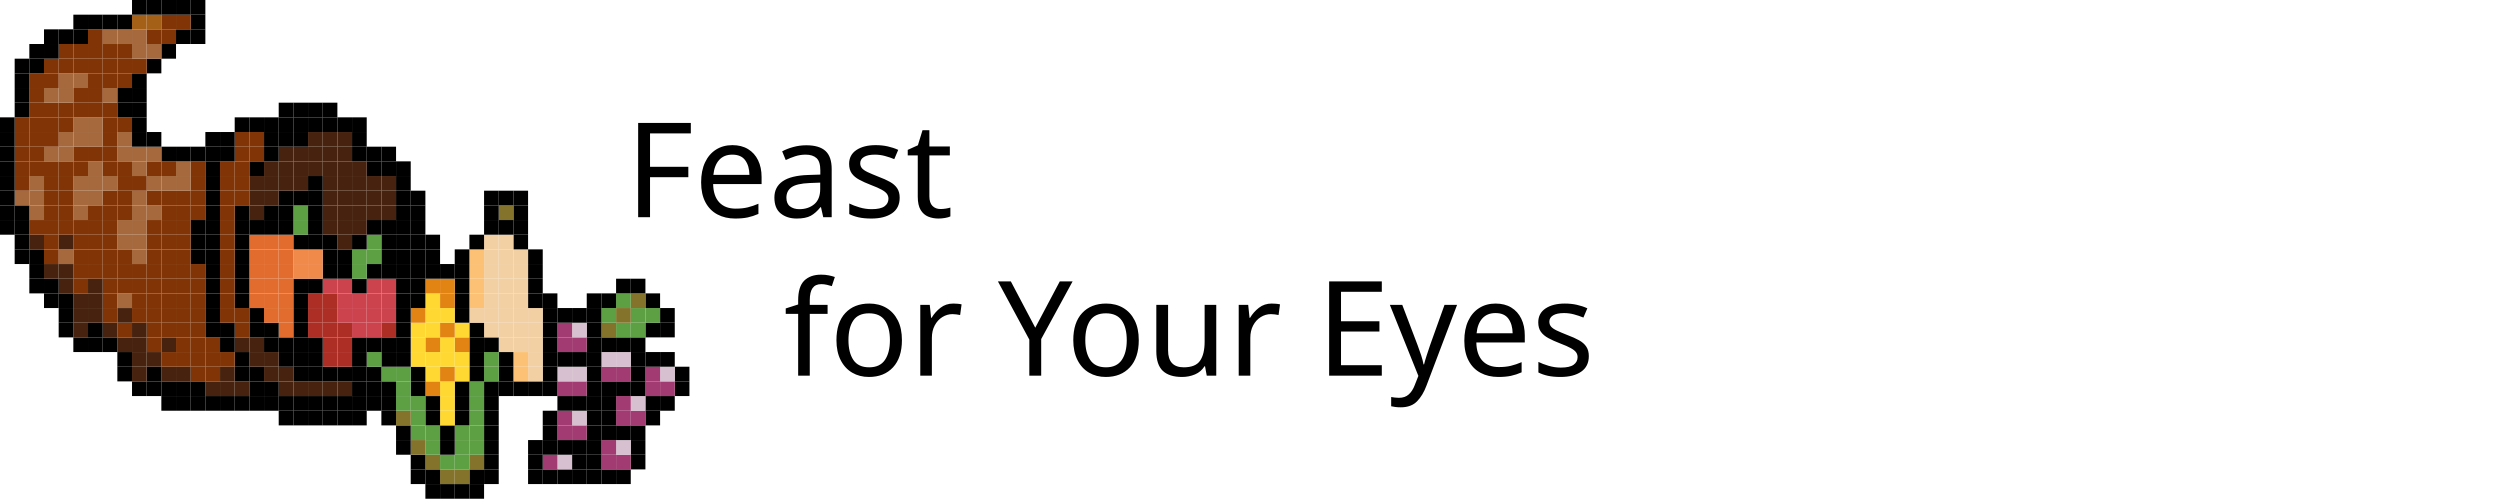
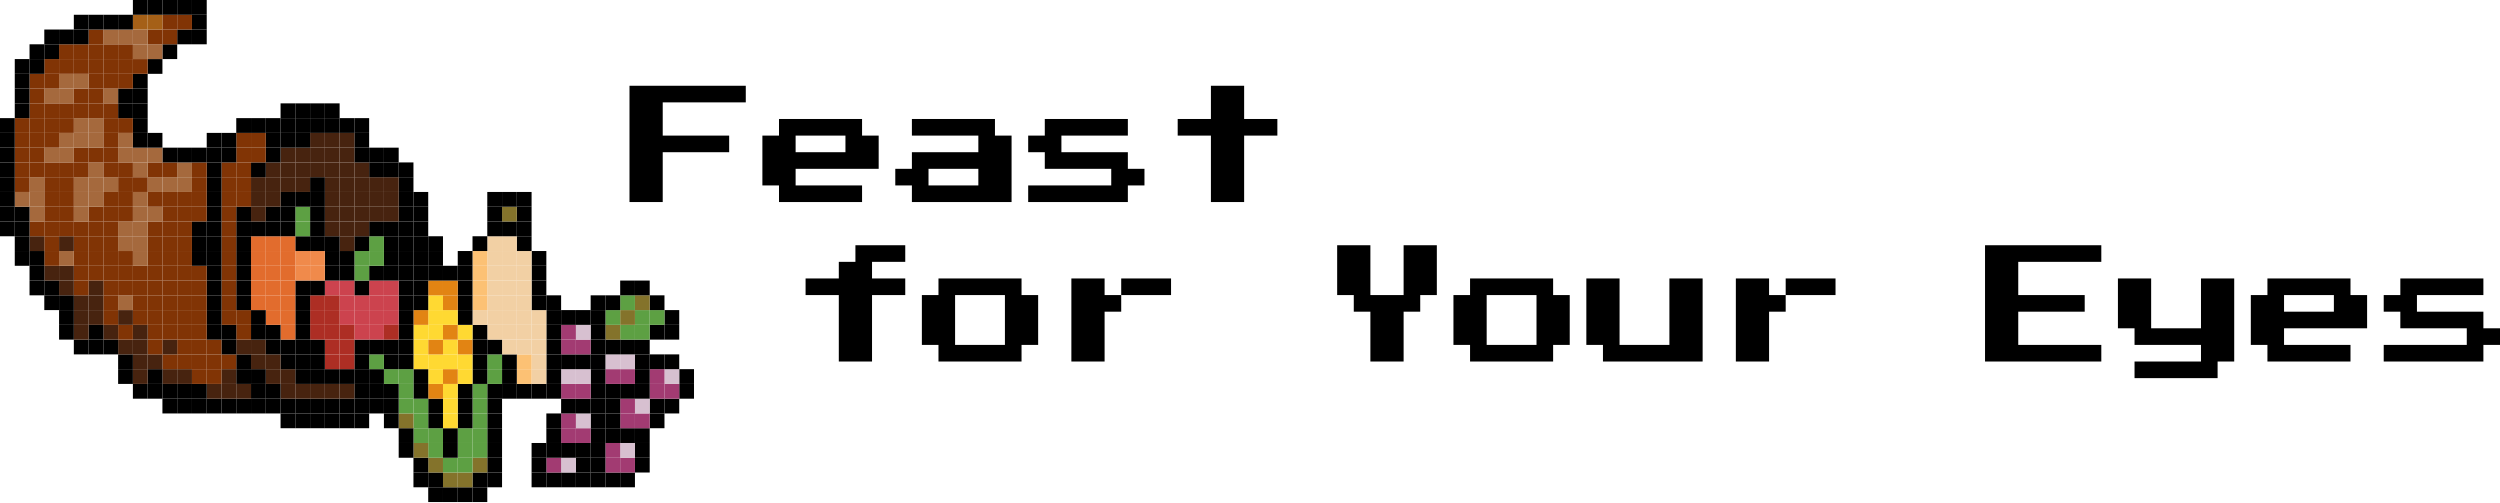
- <svg xmlns="http://www.w3.org/2000/svg" viewBox="0 0 1704.31 340">
+ <svg xmlns="http://www.w3.org/2000/svg" viewBox="0 0 1693.06 340">
  <defs>
-     <style>.cls-1{fill:#a23b72;}.cls-2{fill:#d7c0d0;}.cls-3{fill:#5da043;}.cls-4{fill:#84732b;}.cls-5{fill:#f2d0a4;}.cls-6{fill:#fcc174;}.cls-7{fill:#ffd932;}.cls-8{fill:#e28413;}.cls-9{fill:#ad2e24;}.cls-10{fill:#cc434e;}.cls-11{fill:#47230f;}.cls-12{fill:#f08a4b;}.cls-13{fill:#e26c2d;}.cls-14{fill:#813405;}.cls-15{fill:#a5693d;}.cls-16{fill:#a56017;}.cls-17{font-size:90px;font-family:PressStart2P, "Press Start 2P";}.cls-18{letter-spacing:-0.6em;}</style>
+     <style>.cls-1{fill:#a23b72;}.cls-2{fill:#d7c0d0;}.cls-3{fill:#5da043;}.cls-4{fill:#84732b;}.cls-5{fill:#f2d0a4;}.cls-6{fill:#fcc174;}.cls-7{fill:#ffd932;}.cls-8{fill:#e28413;}.cls-9{fill:#ad2e24;}.cls-10{fill:#cc434e;}.cls-11{fill:#47230f;}.cls-12{fill:#f08a4b;}.cls-13{fill:#e26c2d;}.cls-14{fill:#813405;}.cls-15{fill:#a5693d;}.cls-16{fill:#a56017;}</style>
  </defs>
  <g id="Layer_3" data-name="Layer 3">
    <rect x="460" y="260" width="10" height="10" />
    <rect x="460" y="250" width="10" height="10" />
    <rect x="450" y="270" width="10" height="10" />
    <rect class="cls-1" x="450" y="260" width="10" height="10" />
    <rect class="cls-2" x="450" y="250" width="10" height="10" />
    <rect x="450" y="240" width="10" height="10" />
    <rect x="450" y="220" width="10" height="10" />
    <rect x="450" y="210" width="10" height="10" />
    <rect x="440" y="280" width="10" height="10" />
    <rect x="440" y="270" width="10" height="10" />
    <rect class="cls-1" x="440" y="260" width="10" height="10" />
    <rect class="cls-1" x="440" y="250" width="10" height="10" />
    <rect x="440" y="240" width="10" height="10" />
    <rect x="440" y="220" width="10" height="10" />
    <rect class="cls-3" x="440" y="210" width="10" height="10" />
    <rect x="440" y="200" width="10" height="10" />
    <rect x="430" y="310" width="10" height="10" />
    <rect x="430" y="300" width="10" height="10" />
    <rect x="430" y="290" width="10" height="10" />
    <rect class="cls-1" x="430" y="280" width="10" height="10" />
    <rect class="cls-2" x="430" y="270" width="10" height="10" />
    <rect x="430" y="260" width="10" height="10" />
    <rect x="430" y="250" width="10" height="10" />
    <rect x="430" y="240" width="10" height="10" />
    <rect x="430" y="230" width="10" height="10" />
    <rect class="cls-3" x="430" y="220" width="10" height="10" />
    <rect class="cls-3" x="430" y="210" width="10" height="10" />
    <rect class="cls-4" x="430" y="200" width="10" height="10" />
    <rect x="430" y="190" width="10" height="10" />
    <rect x="420" y="320" width="10" height="10" />
    <rect class="cls-1" x="420" y="310" width="10" height="10" />
    <rect class="cls-2" x="420" y="300" width="10" height="10" />
    <rect x="420" y="290" width="10" height="10" />
    <rect class="cls-1" x="420" y="280" width="10" height="10" />
    <rect class="cls-1" x="420" y="270" width="10" height="10" />
    <rect x="420" y="260" width="10" height="10" />
    <rect class="cls-1" x="420" y="250" width="10" height="10" />
    <rect class="cls-2" x="420" y="240" width="10" height="10" />
    <rect x="420" y="230" width="10" height="10" />
    <rect class="cls-3" x="420" y="220" width="10" height="10" />
    <rect class="cls-4" x="420" y="210" width="10" height="10" />
    <rect class="cls-3" x="420" y="200" width="10" height="10" />
    <rect x="420" y="190" width="10" height="10" />
    <rect x="410" y="320" width="10" height="10" />
    <rect class="cls-1" x="410" y="310" width="10" height="10" />
    <rect class="cls-1" x="410" y="300" width="10" height="10" />
    <rect x="410" y="290" width="10" height="10" />
    <rect x="410" y="280" width="10" height="10" />
    <rect x="410" y="270" width="10" height="10" />
    <rect x="410" y="260" width="10" height="10" />
    <rect class="cls-1" x="410" y="250" width="10" height="10" />
    <rect class="cls-2" x="410" y="240" width="10" height="10" />
    <rect x="410" y="230" width="10" height="10" />
    <rect class="cls-4" x="410" y="220" width="10" height="10" />
    <rect class="cls-3" x="410" y="210" width="10" height="10" />
    <rect x="410" y="200" width="10" height="10" />
    <rect x="400" y="320" width="10" height="10" />
    <rect x="400" y="310" width="10" height="10" />
    <rect x="400" y="300" width="10" height="10" />
    <rect x="400" y="290" width="10" height="10" />
    <rect x="400" y="280" width="10" height="10" />
    <rect x="400" y="270" width="10" height="10" />
    <rect x="400" y="260" width="10" height="10" />
    <rect x="400" y="250" width="10" height="10" />
    <rect x="400" y="240" width="10" height="10" />
    <rect x="400" y="230" width="10" height="10" />
    <rect x="400" y="220" width="10" height="10" />
    <rect x="400" y="210" width="10" height="10" />
    <rect x="400" y="200" width="10" height="10" />
    <rect x="390" y="320" width="10" height="10" />
    <rect x="390" y="310" width="10" height="10" />
    <rect x="390" y="300" width="10" height="10" />
    <rect class="cls-1" x="390" y="290" width="10" height="10" />
    <rect class="cls-2" x="390" y="280" width="10" height="10" />
    <rect x="390" y="270" width="10" height="10" />
    <rect class="cls-1" x="390" y="260" width="10" height="10" />
    <rect class="cls-2" x="390" y="250" width="10" height="10" />
    <rect x="390" y="240" width="10" height="10" />
    <rect class="cls-1" x="390" y="230" width="10" height="10" />
    <rect class="cls-2" x="390" y="220" width="10" height="10" />
    <rect x="390" y="210" width="10" height="10" />
    <rect x="380" y="320" width="10" height="10" />
    <rect class="cls-2" x="380" y="310" width="10" height="10" />
    <rect x="380" y="300" width="10" height="10" />
    <rect class="cls-1" x="380" y="290" width="10" height="10" />
    <rect class="cls-1" x="380" y="280" width="10" height="10" />
    <rect x="380" y="270" width="10" height="10" />
    <rect class="cls-1" x="380" y="260" width="10" height="10" />
    <rect class="cls-2" x="380" y="250" width="10" height="10" />
    <rect x="380" y="240" width="10" height="10" />
    <rect class="cls-1" x="380" y="230" width="10" height="10" />
    <rect class="cls-1" x="380" y="220" width="10" height="10" />
    <rect x="380" y="210" width="10" height="10" />
    <rect x="370" y="320" width="10" height="10" />
    <rect class="cls-1" x="370" y="310" width="10" height="10" />
    <rect x="370" y="300" width="10" height="10" />
    <rect x="370" y="290" width="10" height="10" />
    <rect x="370" y="280" width="10" height="10" />
    <rect x="370" y="260" width="10" height="10" />
    <rect x="370" y="250" width="10" height="10" />
    <rect x="370" y="240" width="10" height="10" />
    <rect x="370" y="230" width="10" height="10" />
    <rect x="370" y="220" width="10" height="10" />
    <rect x="370" y="210" width="10" height="10" />
    <rect x="370" y="200" width="10" height="10" />
    <rect x="360" y="320" width="10" height="10" />
    <rect x="360" y="310" width="10" height="10" />
    <rect x="360" y="300" width="10" height="10" />
    <rect x="360" y="260" width="10" height="10" />
    <rect class="cls-5" x="360" y="250" width="10" height="10" />
    <rect class="cls-5" x="360" y="240" width="10" height="10" />
    <rect class="cls-5" x="360" y="230" width="10" height="10" />
    <rect class="cls-5" x="360" y="220" width="10" height="10" />
    <rect class="cls-5" x="360" y="210" width="10" height="10" />
    <rect x="360" y="200" width="10" height="10" />
    <rect x="360" y="190" width="10" height="10" />
    <rect x="360" y="180" width="10" height="10" />
    <rect x="360" y="170" width="10" height="10" />
    <rect x="350" y="260" width="10" height="10" />
    <rect class="cls-6" x="350" y="250" width="10" height="10" />
    <rect class="cls-6" x="350" y="240" width="10" height="10" />
    <rect class="cls-5" x="350" y="230" width="10" height="10" />
    <rect class="cls-5" x="350" y="220" width="10" height="10" />
    <rect class="cls-5" x="350" y="210" width="10" height="10" />
    <rect class="cls-5" x="350" y="200" width="10" height="10" />
    <rect class="cls-5" x="350" y="190" width="10" height="10" />
    <rect class="cls-5" x="350" y="180" width="10" height="10" />
    <rect class="cls-5" x="350" y="170" width="10" height="10" />
    <rect x="350" y="160" width="10" height="10" />
    <rect x="350" y="150" width="10" height="10" />
    <rect x="350" y="140" width="10" height="10" />
    <rect x="350" y="130" width="10" height="10" />
    <rect x="340" y="260" width="10" height="10" />
    <rect x="340" y="250" width="10" height="10" />
    <rect x="340" y="240" width="10" height="10" />
    <rect class="cls-5" x="340" y="230" width="10" height="10" />
    <rect class="cls-5" x="340" y="220" width="10" height="10" />
    <rect class="cls-5" x="340" y="210" width="10" height="10" />
    <rect class="cls-5" x="340" y="200" width="10" height="10" />
    <rect class="cls-5" x="340" y="190" width="10" height="10" />
    <rect class="cls-5" x="340" y="180" width="10" height="10" />
    <rect class="cls-5" x="340" y="170" width="10" height="10" />
    <rect class="cls-5" x="340" y="160" width="10" height="10" />
    <rect x="340" y="150" width="10" height="10" />
    <rect class="cls-4" x="340" y="140" width="10" height="10" />
    <rect x="340" y="130" width="10" height="10" />
    <rect x="330" y="320" width="10" height="10" />
    <rect x="330" y="310" width="10" height="10" />
    <rect x="330" y="300" width="10" height="10" />
    <rect x="330" y="290" width="10" height="10" />
    <rect x="330" y="280" width="10" height="10" />
    <rect x="330" y="270" width="10" height="10" />
    <rect x="330" y="260" width="10" height="10" />
    <rect class="cls-3" x="330" y="250" width="10" height="10" />
    <rect class="cls-3" x="330" y="240" width="10" height="10" />
    <rect x="330" y="230" width="10" height="10" />
    <rect class="cls-5" x="330" y="220" width="10" height="10" />
    <rect class="cls-5" x="330" y="210" width="10" height="10" />
    <rect class="cls-5" x="330" y="200" width="10" height="10" />
    <rect class="cls-5" x="330" y="190" width="10" height="10" />
    <rect class="cls-5" x="330" y="180" width="10" height="10" />
    <rect class="cls-5" x="330" y="170" width="10" height="10" />
    <rect class="cls-5" x="330" y="160" width="10" height="10" />
    <rect x="330" y="150" width="10" height="10" />
    <rect x="330" y="140" width="10" height="10" />
    <rect x="330" y="130" width="10" height="10" />
    <rect x="320" y="330" width="10" height="10" />
    <rect x="320" y="320" width="10" height="10" />
    <rect class="cls-4" x="320" y="310" width="10" height="10" />
    <rect class="cls-3" x="320" y="300" width="10" height="10" />
    <rect class="cls-3" x="320" y="290" width="10" height="10" />
    <rect class="cls-3" x="320" y="280" width="10" height="10" />
    <rect class="cls-3" x="320" y="270" width="10" height="10" />
    <rect class="cls-3" x="320" y="260" width="10" height="10" />
    <rect x="320" y="250" width="10" height="10" />
    <rect x="320" y="240" width="10" height="10" />
    <rect x="320" y="230" width="10" height="10" />
    <rect x="320" y="220" width="10" height="10" />
    <rect class="cls-5" x="320" y="210" width="10" height="10" />
    <rect class="cls-6" x="320" y="200" width="10" height="10" />
    <rect class="cls-6" x="320" y="190" width="10" height="10" />
    <rect class="cls-6" x="320" y="180" width="10" height="10" />
    <rect class="cls-6" x="320" y="170" width="10" height="10" />
    <rect x="320" y="160" width="10" height="10" />
    <rect x="310" y="330" width="10" height="10" />
    <rect class="cls-4" x="310" y="320" width="10" height="10" />
    <rect class="cls-3" x="310" y="310" width="10" height="10" />
    <rect class="cls-3" x="310" y="300" width="10" height="10" />
    <rect class="cls-3" x="310" y="290" width="10" height="10" />
    <rect x="310" y="280" width="10" height="10" />
    <rect x="310" y="270" width="10" height="10" />
    <rect x="310" y="260" width="10" height="10" />
    <rect class="cls-7" x="310" y="250" width="10" height="10" />
    <rect class="cls-7" x="310" y="240" width="10" height="10" />
    <rect class="cls-8" x="310" y="230" width="10" height="10" />
    <rect class="cls-7" x="310" y="220" width="10" height="10" />
    <rect x="310" y="210" width="10" height="10" />
    <rect x="310" y="200" width="10" height="10" />
    <rect x="310" y="190" width="10" height="10" />
    <rect x="310" y="180" width="10" height="10" />
    <rect x="310" y="170" width="10" height="10" />
    <rect x="300" y="330" width="10" height="10" />
    <rect class="cls-4" x="300" y="320" width="10" height="10" />
    <rect class="cls-3" x="300" y="310" width="10" height="10" />
    <rect x="300" y="300" width="10" height="10" />
    <rect x="300" y="290" width="10" height="10" />
    <rect class="cls-7" x="300" y="280" width="10" height="10" />
    <rect class="cls-7" x="300" y="270" width="10" height="10" />
    <rect class="cls-7" x="300" y="260" width="10" height="10" />
    <rect class="cls-8" x="300" y="250" width="10" height="10" />
    <rect class="cls-7" x="300" y="240" width="10" height="10" />
    <rect class="cls-7" x="300" y="230" width="10" height="10" />
    <rect class="cls-8" x="300" y="220" width="10" height="10" />
    <rect class="cls-7" x="300" y="210" width="10" height="10" />
    <rect class="cls-8" x="300" y="200" width="10" height="10" />
    <rect class="cls-8" x="300" y="190" width="10" height="10" />
    <rect x="300" y="180" width="10" height="10" />
    <rect x="290" y="330" width="10" height="10" />
    <rect x="290" y="320" width="10" height="10" />
    <rect class="cls-4" x="290" y="310" width="10" height="10" />
    <rect class="cls-3" x="290" y="300" width="10" height="10" />
    <rect class="cls-3" x="290" y="290" width="10" height="10" />
    <rect x="290" y="280" width="10" height="10" />
    <rect x="290" y="270" width="10" height="10" />
    <rect class="cls-8" x="290" y="260" width="10" height="10" />
    <rect class="cls-7" x="290" y="250" width="10" height="10" />
    <rect class="cls-7" x="290" y="240" width="10" height="10" />
    <rect class="cls-8" x="290" y="230" width="10" height="10" />
    <rect class="cls-7" x="290" y="220" width="10" height="10" />
    <rect class="cls-7" x="290" y="210" width="10" height="10" />
    <rect class="cls-7" x="290" y="200" width="10" height="10" />
    <rect class="cls-8" x="290" y="190" width="10" height="10" />
    <rect x="290" y="180" width="10" height="10" />
    <rect x="290" y="170" width="10" height="10" />
    <rect x="290" y="160" width="10" height="10" />
    <rect x="280" y="320" width="10" height="10" />
    <rect x="280" y="310" width="10" height="10" />
    <rect class="cls-4" x="280" y="300" width="10" height="10" />
    <rect class="cls-3" x="280" y="290" width="10" height="10" />
    <rect class="cls-3" x="280" y="280" width="10" height="10" />
    <rect class="cls-3" x="280" y="270" width="10" height="10" />
    <rect x="280" y="260" width="10" height="10" />
    <rect x="280" y="250" width="10" height="10" />
    <rect class="cls-7" x="280" y="240" width="10" height="10" />
    <rect class="cls-7" x="280" y="230" width="10" height="10" />
    <rect class="cls-7" x="280" y="220" width="10" height="10" />
    <rect class="cls-8" x="280" y="210" width="10" height="10" />
    <rect x="280" y="200" width="10" height="10" />
    <rect x="280" y="190" width="10" height="10" />
    <rect x="280" y="180" width="10" height="10" />
    <rect x="280" y="170" width="10" height="10" />
    <rect x="280" y="160" width="10" height="10" />
    <rect x="280" y="150" width="10" height="10" />
    <rect x="280" y="140" width="10" height="10" />
    <rect x="280" y="130" width="10" height="10" />
    <rect x="270" y="300" width="10" height="10" />
    <rect x="270" y="290" width="10" height="10" />
    <rect class="cls-4" x="270" y="280" width="10" height="10" />
    <rect class="cls-3" x="270" y="270" width="10" height="10" />
    <rect class="cls-3" x="270" y="260" width="10" height="10" />
    <rect class="cls-3" x="270" y="250" width="10" height="10" />
    <rect x="270" y="240" width="10" height="10" />
    <rect x="270" y="230" width="10" height="10" />
    <rect x="270" y="220" width="10" height="10" />
    <rect x="270" y="210" width="10" height="10" />
    <rect x="270" y="200" width="10" height="10" />
    <rect x="270" y="190" width="10" height="10" />
    <rect x="270" y="180" width="10" height="10" />
    <rect x="270" y="170" width="10" height="10" />
    <rect x="270" y="160" width="10" height="10" />
    <rect x="270" y="150" width="10" height="10" />
    <rect x="270" y="140" width="10" height="10" />
    <rect x="270" y="130" width="10" height="10" />
    <rect x="270" y="120" width="10" height="10" />
    <rect x="270" y="110" width="10" height="10" />
    <rect x="260" y="280" width="10" height="10" />
    <rect x="260" y="270" width="10" height="10" />
    <rect x="260" y="260" width="10" height="10" />
    <rect class="cls-3" x="260" y="250" width="10" height="10" />
    <rect x="260" y="240" width="10" height="10" />
    <rect x="260" y="230" width="10" height="10" />
    <rect class="cls-9" x="260" y="220" width="10" height="10" />
    <rect class="cls-10" x="260" y="210" width="10" height="10" />
    <rect class="cls-10" x="260" y="200" width="10" height="10" />
    <rect class="cls-10" x="260" y="190" width="10" height="10" />
    <rect x="260" y="180" width="10" height="10" />
    <rect x="260" y="170" width="10" height="10" />
    <rect x="260" y="160" width="10" height="10" />
    <rect x="260" y="150" width="10" height="10" />
    <rect class="cls-11" x="260" y="140" width="10" height="10" />
    <rect class="cls-11" x="260" y="130" width="10" height="10" />
    <rect class="cls-11" x="260" y="120" width="10" height="10" />
    <rect x="260" y="110" width="10" height="10" />
    <rect x="260" y="100" width="10" height="10" />
    <rect x="250" y="270" width="10" height="10" />
    <rect x="250" y="260" width="10" height="10" />
    <rect x="250" y="250" width="10" height="10" />
    <rect class="cls-3" x="250" y="240" width="10" height="10" />
    <rect x="250" y="230" width="10" height="10" />
    <rect class="cls-10" x="250" y="220" width="10" height="10" />
    <rect class="cls-10" x="250" y="210" width="10" height="10" />
    <rect class="cls-10" x="250" y="200" width="10" height="10" />
    <rect class="cls-10" x="250" y="190" width="10" height="10" />
    <rect x="250" y="180" width="10" height="10" />
    <rect class="cls-3" x="250" y="170" width="10" height="10" />
    <rect class="cls-3" x="250" y="160" width="10" height="10" />
    <rect x="250" y="150" width="10" height="10" />
    <rect class="cls-11" x="250" y="140" width="10" height="10" />
    <rect class="cls-11" x="250" y="130" width="10" height="10" />
    <rect class="cls-11" x="250" y="120" width="10" height="10" />
    <rect x="250" y="110" width="10" height="10" />
    <rect x="250" y="100" width="10" height="10" />
    <rect x="240" y="280" width="10" height="10" />
    <rect x="240" y="270" width="10" height="10" />
    <rect x="240" y="260" width="10" height="10" />
    <rect x="240" y="250" width="10" height="10" />
    <rect x="240" y="240" width="10" height="10" />
    <rect x="240" y="230" width="10" height="10" />
    <rect class="cls-10" x="240" y="220" width="10" height="10" />
    <rect class="cls-10" x="240" y="210" width="10" height="10" />
    <rect class="cls-10" x="240" y="200" width="10" height="10" />
    <rect x="240" y="190" width="10" height="10" />
    <rect class="cls-3" x="240" y="180" width="10" height="10" />
    <rect class="cls-3" x="240" y="170" width="10" height="10" />
    <rect x="240" y="160" width="10" height="10" />
    <rect class="cls-11" x="240" y="150" width="10" height="10" />
    <rect class="cls-11" x="240" y="140" width="10" height="10" />
    <rect class="cls-11" x="240" y="130" width="10" height="10" />
    <rect class="cls-11" x="240" y="120" width="10" height="10" />
    <rect class="cls-11" x="240" y="110" width="10" height="10" />
    <rect x="240" y="100" width="10" height="10" />
    <rect x="240" y="90" width="10" height="10" />
    <rect x="240" y="80" width="10" height="10" />
    <rect x="230" y="280" width="10" height="10" />
    <rect x="230" y="270" width="10" height="10" />
    <rect class="cls-11" x="230" y="260" width="10" height="10" />
    <rect x="230" y="250" width="10" height="10" />
    <rect class="cls-9" x="230" y="240" width="10" height="10" />
    <rect class="cls-9" x="230" y="230" width="10" height="10" />
    <rect class="cls-9" x="230" y="220" width="10" height="10" />
    <rect class="cls-10" x="230" y="210" width="10" height="10" />
    <rect class="cls-10" x="230" y="200" width="10" height="10" />
    <rect class="cls-10" x="230" y="190" width="10" height="10" />
    <rect x="230" y="180" width="10" height="10" />
    <rect x="230" y="170" width="10" height="10" />
    <rect class="cls-11" x="230" y="160" width="10" height="10" />
    <rect class="cls-11" x="230" y="150" width="10" height="10" />
    <rect class="cls-11" x="230" y="140" width="10" height="10" />
    <rect class="cls-11" x="230" y="130" width="10" height="10" />
    <rect class="cls-11" x="230" y="120" width="10" height="10" />
    <rect class="cls-11" x="230" y="110" width="10" height="10" />
    <rect class="cls-11" x="230" y="100" width="10" height="10" />
    <rect class="cls-11" x="230" y="90" width="10" height="10" />
    <rect x="230" y="80" width="10" height="10" />
    <rect x="220" y="280" width="10" height="10" />
    <rect x="220" y="270" width="10" height="10" />
    <rect class="cls-11" x="220" y="260" width="10" height="10" />
    <rect x="220" y="250" width="10" height="10" />
    <rect class="cls-9" x="220" y="240" width="10" height="10" />
    <rect class="cls-9" x="220" y="230" width="10" height="10" />
    <rect class="cls-9" x="220" y="220" width="10" height="10" />
    <rect class="cls-9" x="220" y="210" width="10" height="10" />
    <rect class="cls-9" x="220" y="200" width="10" height="10" />
    <rect class="cls-10" x="220" y="190" width="10" height="10" />
    <rect x="220" y="180" width="10" height="10" />
    <rect x="220" y="170" width="10" height="10" />
    <rect x="220" y="160" width="10" height="10" />
    <rect class="cls-11" x="220" y="150" width="10" height="10" />
    <rect class="cls-11" x="220" y="140" width="10" height="10" />
    <rect class="cls-11" x="220" y="130" width="10" height="10" />
    <rect class="cls-11" x="220" y="120" width="10" height="10" />
    <rect class="cls-11" x="220" y="110" width="10" height="10" />
    <rect class="cls-11" x="220" y="100" width="10" height="10" />
    <rect class="cls-11" x="220" y="90" width="10" height="10" />
    <rect x="220" y="80" width="10" height="10" />
    <rect x="220" y="70" width="10" height="10" />
    <rect x="210" y="280" width="10" height="10" />
    <rect x="210" y="270" width="10" height="10" />
    <rect class="cls-11" x="210" y="260" width="10" height="10" />
    <rect x="210" y="250" width="10" height="10" />
    <rect x="210" y="240" width="10" height="10" />
    <rect x="210" y="230" width="10" height="10" />
    <rect class="cls-9" x="210" y="220" width="10" height="10" />
    <rect class="cls-9" x="210" y="210" width="10" height="10" />
    <rect class="cls-9" x="210" y="200" width="10" height="10" />
    <rect x="210" y="190" width="10" height="10" />
    <rect class="cls-12" x="210" y="180" width="10" height="10" />
    <rect class="cls-12" x="210" y="170" width="10" height="10" />
    <rect x="210" y="160" width="10" height="10" />
    <rect x="210" y="150" width="10" height="10" />
    <rect x="210" y="140" width="10" height="10" />
    <rect x="210" y="130" width="10" height="10" />
    <rect x="210" y="120" width="10" height="10" />
    <rect class="cls-11" x="210" y="110" width="10" height="10" />
    <rect class="cls-11" x="210" y="100" width="10" height="10" />
    <rect class="cls-11" x="210" y="90" width="10" height="10" />
    <rect x="210" y="80" width="10" height="10" />
    <rect x="210" y="70" width="10" height="10" />
    <rect x="200" y="280" width="10" height="10" />
    <rect x="200" y="270" width="10" height="10" />
    <rect class="cls-11" x="200" y="260" width="10" height="10" />
    <rect x="200" y="250" width="10" height="10" />
    <rect x="200" y="240" width="10" height="10" />
    <rect x="200" y="230" width="10" height="10" />
    <rect x="200" y="220" width="10" height="10" />
    <rect x="200" y="210" width="10" height="10" />
    <rect x="200" y="200" width="10" height="10" />
    <rect x="200" y="190" width="10" height="10" />
    <rect class="cls-12" x="200" y="180" width="10" height="10" />
    <rect class="cls-12" x="200" y="170" width="10" height="10" />
    <rect x="200" y="160" width="10" height="10" />
    <rect class="cls-3" x="200" y="150" width="10" height="10" />
    <rect class="cls-3" x="200" y="140" width="10" height="10" />
    <rect x="200" y="130" width="10" height="10" />
    <rect class="cls-11" x="200" y="120" width="10" height="10" />
    <rect class="cls-11" x="200" y="110" width="10" height="10" />
    <rect class="cls-11" x="200" y="100" width="10" height="10" />
    <rect x="200" y="90" width="10" height="10" />
    <rect x="200" y="80" width="10" height="10" />
    <rect x="200" y="70" width="10" height="10" />
    <rect x="190" y="280" width="10" height="10" />
    <rect x="190" y="270" width="10" height="10" />
    <rect class="cls-11" x="190" y="260" width="10" height="10" />
    <rect class="cls-11" x="190" y="250" width="10" height="10" />
    <rect x="190" y="240" width="10" height="10" />
    <rect x="190" y="230" width="10" height="10" />
    <rect class="cls-13" x="190" y="220" width="10" height="10" />
    <rect class="cls-13" x="190" y="210" width="10" height="10" />
    <rect class="cls-13" x="190" y="200" width="10" height="10" />
    <rect class="cls-13" x="190" y="190" width="10" height="10" />
    <rect class="cls-13" x="190" y="180" width="10" height="10" />
    <rect class="cls-13" x="190" y="170" width="10" height="10" />
    <rect class="cls-13" x="190" y="160" width="10" height="10" />
    <rect x="190" y="150" width="10" height="10" />
    <rect x="190" y="140" width="10" height="10" />
    <rect x="190" y="130" width="10" height="10" />
    <rect class="cls-11" x="190" y="120" width="10" height="10" />
    <rect class="cls-11" x="190" y="110" width="10" height="10" />
    <rect class="cls-11" x="190" y="100" width="10" height="10" />
    <rect x="190" y="90" width="10" height="10" />
    <rect x="190" y="80" width="10" height="10" />
    <rect x="190" y="70" width="10" height="10" />
    <rect x="180" y="270" width="10" height="10" />
    <rect x="180" y="260" width="10" height="10" />
    <rect class="cls-11" x="180" y="250" width="10" height="10" />
    <rect class="cls-11" x="180" y="240" width="10" height="10" />
    <rect x="180" y="230" width="10" height="10" />
    <rect x="180" y="220" width="10" height="10" />
    <rect class="cls-13" x="180" y="210" width="10" height="10" />
    <rect class="cls-13" x="180" y="200" width="10" height="10" />
    <rect class="cls-13" x="180" y="190" width="10" height="10" />
    <rect class="cls-13" x="180" y="180" width="10" height="10" />
    <rect class="cls-13" x="180" y="170" width="10" height="10" />
    <rect class="cls-13" x="180" y="160" width="10" height="10" />
    <rect x="180" y="150" width="10" height="10" />
    <rect x="180" y="140" width="10" height="10" />
    <rect class="cls-11" x="180" y="130" width="10" height="10" />
    <rect class="cls-11" x="180" y="120" width="10" height="10" />
    <rect class="cls-11" x="180" y="110" width="10" height="10" />
    <rect x="180" y="100" width="10" height="10" />
    <rect x="180" y="90" width="10" height="10" />
    <rect x="180" y="80" width="10" height="10" />
    <rect x="170" y="270" width="10" height="10" />
    <rect x="170" y="260" width="10" height="10" />
    <rect x="170" y="250" width="10" height="10" />
    <rect class="cls-11" x="170" y="240" width="10" height="10" />
    <rect class="cls-11" x="170" y="230" width="10" height="10" />
    <rect x="170" y="220" width="10" height="10" />
    <rect x="170" y="210" width="10" height="10" />
    <rect class="cls-13" x="170" y="200" width="10" height="10" />
    <rect class="cls-13" x="170" y="190" width="10" height="10" />
    <rect class="cls-13" x="170" y="180" width="10" height="10" />
    <rect class="cls-13" x="170" y="170" width="10" height="10" />
    <rect class="cls-13" x="170" y="160" width="10" height="10" />
    <rect x="170" y="150" width="10" height="10" />
    <rect class="cls-11" x="170" y="140" width="10" height="10" />
    <rect class="cls-11" x="170" y="130" width="10" height="10" />
    <rect class="cls-11" x="170" y="120" width="10" height="10" />
    <rect x="170" y="110" width="10" height="10" />
    <rect class="cls-14" x="170" y="100" width="10" height="10" />
    <rect class="cls-14" x="170" y="90" width="10" height="10" />
    <rect x="170" y="80" width="10" height="10" />
    <rect x="160" y="270" width="10" height="10" />
    <rect class="cls-11" x="160" y="260" width="10" height="10" />
    <rect x="160" y="250" width="10" height="10" />
    <rect x="160" y="240" width="10" height="10" />
    <rect class="cls-11" x="160" y="230" width="10" height="10" />
    <rect class="cls-14" x="160" y="220" width="10" height="10" />
    <rect class="cls-14" x="160" y="210" width="10" height="10" />
    <rect x="160" y="200" width="10" height="10" />
    <rect x="160" y="190" width="10" height="10" />
    <rect x="160" y="180" width="10" height="10" />
    <rect x="160" y="170" width="10" height="10" />
    <rect x="160" y="160" width="10" height="10" />
    <rect x="160" y="150" width="10" height="10" />
    <rect x="160" y="140" width="10" height="10" />
    <rect class="cls-14" x="160" y="130" width="10" height="10" />
    <rect class="cls-14" x="160" y="120" width="10" height="10" />
    <rect class="cls-14" x="160" y="110" width="10" height="10" />
    <rect class="cls-14" x="160" y="100" width="10" height="10" />
    <rect class="cls-14" x="160" y="90" width="10" height="10" />
    <rect x="160" y="80" width="10" height="10" />
    <rect x="150" y="270" width="10" height="10" />
    <rect class="cls-11" x="150" y="260" width="10" height="10" />
    <rect class="cls-11" x="150" y="250" width="10" height="10" />
    <rect class="cls-14" x="150" y="240" width="10" height="10" />
    <rect x="150" y="230" width="10" height="10" />
    <rect x="150" y="220" width="10" height="10" />
    <rect class="cls-14" x="150" y="210" width="10" height="10" />
    <rect class="cls-14" x="150" y="200" width="10" height="10" />
    <rect class="cls-14" x="150" y="190" width="10" height="10" />
    <rect class="cls-14" x="150" y="180" width="10" height="10" />
    <rect class="cls-14" x="150" y="170" width="10" height="10" />
    <rect class="cls-14" x="150" y="160" width="10" height="10" />
    <rect class="cls-14" x="150" y="150" width="10" height="10" />
    <rect class="cls-14" x="150" y="140" width="10" height="10" />
    <rect class="cls-14" x="150" y="130" width="10" height="10" />
    <rect class="cls-14" x="150" y="120" width="10" height="10" />
    <rect class="cls-14" x="150" y="110" width="10" height="10" />
    <rect x="150" y="100" width="10" height="10" />
    <rect x="150" y="90" width="10" height="10" />
    <rect x="140" y="270" width="10" height="10" />
    <rect class="cls-11" x="140" y="260" width="10" height="10" />
    <rect class="cls-14" x="140" y="250" width="10" height="10" />
    <rect class="cls-14" x="140" y="240" width="10" height="10" />
    <rect class="cls-14" x="140" y="230" width="10" height="10" />
    <rect x="140" y="220" width="10" height="10" />
    <rect x="140" y="210" width="10" height="10" />
    <rect x="140" y="200" width="10" height="10" />
    <rect x="140" y="190" width="10" height="10" />
    <rect x="140" y="180" width="10" height="10" />
    <rect x="140" y="170" width="10" height="10" />
    <rect x="140" y="160" width="10" height="10" />
    <rect x="140" y="150" width="10" height="10" />
    <rect x="140" y="140" width="10" height="10" />
    <rect x="140" y="130" width="10" height="10" />
    <rect x="140" y="120" width="10" height="10" />
    <rect x="140" y="110" width="10" height="10" />
    <rect x="140" y="100" width="10" height="10" />
    <rect x="140" y="90" width="10" height="10" />
    <rect x="130" y="270" width="10" height="10" />
    <rect x="130" y="260" width="10" height="10" />
    <rect class="cls-14" x="130" y="250" width="10" height="10" />
    <rect class="cls-14" x="130" y="240" width="10" height="10" />
    <rect class="cls-14" x="130" y="230" width="10" height="10" />
    <rect class="cls-14" x="130" y="220" width="10" height="10" />
    <rect class="cls-14" x="130" y="210" width="10" height="10" />
    <rect class="cls-14" x="130" y="200" width="10" height="10" />
    <rect class="cls-14" x="130" y="190" width="10" height="10" />
    <rect class="cls-14" x="130" y="180" width="10" height="10" />
    <rect x="130" y="170" width="10" height="10" />
    <rect x="130" y="160" width="10" height="10" />
    <rect x="130" y="150" width="10" height="10" />
    <rect class="cls-14" x="130" y="140" width="10" height="10" />
    <rect class="cls-14" x="130" y="130" width="10" height="10" />
    <rect class="cls-14" x="130" y="120" width="10" height="10" />
    <rect class="cls-14" x="130" y="110" width="10" height="10" />
    <rect x="130" y="100" width="10" height="10" />
    <rect x="130" y="20" width="10" height="10" />
    <rect x="130" y="10" width="10" height="10" />
    <rect x="130" width="10" height="10" />
    <rect x="120" y="270" width="10" height="10" />
    <rect x="120" y="260" width="10" height="10" />
    <rect class="cls-11" x="120" y="250" width="10" height="10" />
    <rect class="cls-14" x="120" y="240" width="10" height="10" />
    <rect class="cls-14" x="120" y="230" width="10" height="10" />
    <rect class="cls-14" x="120" y="220" width="10" height="10" />
    <rect class="cls-14" x="120" y="210" width="10" height="10" />
    <rect class="cls-14" x="120" y="200" width="10" height="10" />
    <rect class="cls-14" x="120" y="190" width="10" height="10" />
    <rect class="cls-14" x="120" y="180" width="10" height="10" />
    <rect class="cls-14" x="120" y="170" width="10" height="10" />
    <rect class="cls-14" x="120" y="160" width="10" height="10" />
    <rect class="cls-14" x="120" y="150" width="10" height="10" />
    <rect class="cls-14" x="120" y="140" width="10" height="10" />
    <rect class="cls-14" x="120" y="130" width="10" height="10" />
    <rect class="cls-15" x="120" y="120" width="10" height="10" />
    <rect class="cls-15" x="120" y="110" width="10" height="10" />
    <rect x="120" y="100" width="10" height="10" />
    <rect x="120" y="20" width="10" height="10" />
    <rect class="cls-14" x="120" y="10" width="10" height="10" />
    <rect x="120" width="10" height="10" />
    <rect x="110" y="270" width="10" height="10" />
    <rect x="110" y="260" width="10" height="10" />
    <rect class="cls-11" x="110" y="250" width="10" height="10" />
    <rect class="cls-14" x="110" y="240" width="10" height="10" />
    <rect class="cls-11" x="110" y="230" width="10" height="10" />
    <rect class="cls-14" x="110" y="220" width="10" height="10" />
    <rect class="cls-14" x="110" y="210" width="10" height="10" />
    <rect class="cls-14" x="110" y="200" width="10" height="10" />
    <rect class="cls-14" x="110" y="190" width="10" height="10" />
    <rect class="cls-14" x="110" y="180" width="10" height="10" />
    <rect class="cls-14" x="110" y="170" width="10" height="10" />
    <rect class="cls-14" x="110" y="160" width="10" height="10" />
    <rect class="cls-14" x="110" y="150" width="10" height="10" />
    <rect class="cls-14" x="110" y="140" width="10" height="10" />
    <rect class="cls-14" x="110" y="130" width="10" height="10" />
    <rect class="cls-15" x="110" y="120" width="10" height="10" />
    <rect class="cls-14" x="110" y="110" width="10" height="10" />
    <rect x="110" y="100" width="10" height="10" />
    <rect x="110" y="30" width="10" height="10" />
    <rect class="cls-14" x="110" y="20" width="10" height="10" />
    <rect class="cls-14" x="110" y="10" width="10" height="10" />
    <rect x="110" width="10" height="10" />
    <rect x="100" y="260" width="10" height="10" />
    <rect x="100" y="250" width="10" height="10" />
    <rect class="cls-11" x="100" y="240" width="10" height="10" />
    <rect class="cls-14" x="100" y="230" width="10" height="10" />
    <rect class="cls-14" x="100" y="220" width="10" height="10" />
    <rect class="cls-14" x="100" y="210" width="10" height="10" />
    <rect class="cls-14" x="100" y="200" width="10" height="10" />
    <rect class="cls-14" x="100" y="190" width="10" height="10" />
    <rect class="cls-14" x="100" y="180" width="10" height="10" />
    <rect class="cls-14" x="100" y="170" width="10" height="10" />
    <rect class="cls-14" x="100" y="160" width="10" height="10" />
    <rect class="cls-14" x="100" y="150" width="10" height="10" />
    <rect class="cls-15" x="100" y="140" width="10" height="10" />
    <rect class="cls-14" x="100" y="130" width="10" height="10" />
    <rect class="cls-15" x="100" y="120" width="10" height="10" />
    <rect class="cls-14" x="100" y="110" width="10" height="10" />
    <rect class="cls-15" x="100" y="100" width="10" height="10" />
    <rect x="100" y="90" width="10" height="10" />
    <rect x="100" y="40" width="10" height="10" />
    <rect class="cls-15" x="100" y="30" width="10" height="10" />
    <rect class="cls-14" x="100" y="20" width="10" height="10" />
    <rect class="cls-16" x="100" y="10" width="10" height="10" />
    <rect x="100" width="10" height="10" />
    <rect x="90" y="260" width="10" height="10" />
    <rect class="cls-11" x="90" y="250" width="10" height="10" />
    <rect class="cls-11" x="90" y="240" width="10" height="10" />
    <rect class="cls-11" x="90" y="230" width="10" height="10" />
    <rect class="cls-11" x="90" y="220" width="10" height="10" />
    <rect class="cls-14" x="90" y="210" width="10" height="10" />
    <rect class="cls-14" x="90" y="200" width="10" height="10" />
    <rect class="cls-14" x="90" y="190" width="10" height="10" />
    <rect class="cls-14" x="90" y="180" width="10" height="10" />
    <rect class="cls-15" x="90" y="170" width="10" height="10" />
    <rect class="cls-15" x="90" y="160" width="10" height="10" />
    <rect class="cls-15" x="90" y="150" width="10" height="10" />
    <rect class="cls-15" x="90" y="140" width="10" height="10" />
    <rect class="cls-15" x="90" y="130" width="10" height="10" />
    <rect class="cls-14" x="90" y="120" width="10" height="10" />
    <rect class="cls-15" x="90" y="110" width="10" height="10" />
    <rect class="cls-15" x="90" y="100" width="10" height="10" />
    <rect x="90" y="90" width="10" height="10" />
    <rect x="90" y="80" width="10" height="10" />
    <rect x="90" y="70" width="10" height="10" />
    <rect x="90" y="60" width="10" height="10" />
    <rect x="90" y="50" width="10" height="10" />
    <rect class="cls-14" x="90" y="40" width="10" height="10" />
    <rect class="cls-15" x="90" y="30" width="10" height="10" />
    <rect class="cls-15" x="90" y="20" width="10" height="10" />
    <rect class="cls-16" x="90" y="10" width="10" height="10" />
    <rect x="90" width="10" height="10" />
    <rect x="80" y="250" width="10" height="10" />
    <rect x="80" y="240" width="10" height="10" />
    <rect class="cls-11" x="80" y="230" width="10" height="10" />
    <rect class="cls-14" x="80" y="220" width="10" height="10" />
    <rect class="cls-11" x="80" y="210" width="10" height="10" />
    <rect class="cls-15" x="80" y="200" width="10" height="10" />
    <rect class="cls-14" x="80" y="190" width="10" height="10" />
    <rect class="cls-14" x="80" y="180" width="10" height="10" />
    <rect class="cls-14" x="80" y="170" width="10" height="10" />
    <rect class="cls-15" x="80" y="160" width="10" height="10" />
    <rect class="cls-15" x="80" y="150" width="10" height="10" />
    <rect class="cls-14" x="80" y="140" width="10" height="10" />
    <rect class="cls-14" x="80" y="130" width="10" height="10" />
    <rect class="cls-14" x="80" y="120" width="10" height="10" />
    <rect class="cls-14" x="80" y="110" width="10" height="10" />
    <rect class="cls-15" x="80" y="100" width="10" height="10" />
    <rect class="cls-15" x="80" y="90" width="10" height="10" />
    <rect class="cls-14" x="80" y="80" width="10" height="10" />
    <rect x="80" y="70" width="10" height="10" />
    <rect x="80" y="60" width="10" height="10" />
    <rect class="cls-14" x="80" y="50" width="10" height="10" />
    <rect class="cls-14" x="80" y="40" width="10" height="10" />
    <rect class="cls-14" x="80" y="30" width="10" height="10" />
    <rect class="cls-15" x="80" y="20" width="10" height="10" />
    <rect x="80" y="10" width="10" height="10" />
    <rect x="70" y="230" width="10" height="10" />
    <rect class="cls-11" x="70" y="220" width="10" height="10" />
    <rect class="cls-14" x="70" y="210" width="10" height="10" />
    <rect class="cls-14" x="70" y="200" width="10" height="10" />
    <rect class="cls-14" x="70" y="190" width="10" height="10" />
    <rect class="cls-14" x="70" y="180" width="10" height="10" />
    <rect class="cls-14" x="70" y="170" width="10" height="10" />
    <rect class="cls-14" x="70" y="160" width="10" height="10" />
    <rect class="cls-14" x="70" y="150" width="10" height="10" />
    <rect class="cls-14" x="70" y="140" width="10" height="10" />
    <rect class="cls-14" x="70" y="130" width="10" height="10" />
    <rect class="cls-15" x="70" y="120" width="10" height="10" />
    <rect class="cls-14" x="70" y="110" width="10" height="10" />
    <rect class="cls-14" x="70" y="100" width="10" height="10" />
    <rect class="cls-14" x="70" y="90" width="10" height="10" />
    <rect class="cls-14" x="70" y="80" width="10" height="10" />
    <rect class="cls-14" x="70" y="70" width="10" height="10" />
    <rect class="cls-15" x="70" y="60" width="10" height="10" />
    <rect class="cls-14" x="70" y="50" width="10" height="10" />
    <rect class="cls-14" x="70" y="40" width="10" height="10" />
    <rect class="cls-14" x="70" y="30" width="10" height="10" />
    <rect class="cls-15" x="70" y="20" width="10" height="10" />
    <rect x="70" y="10" width="10" height="10" />
    <rect x="60" y="230" width="10" height="10" />
    <rect x="60" y="220" width="10" height="10" />
    <rect class="cls-11" x="60" y="210" width="10" height="10" />
    <rect class="cls-11" x="60" y="200" width="10" height="10" />
    <rect class="cls-11" x="60" y="190" width="10" height="10" />
    <rect class="cls-14" x="60" y="180" width="10" height="10" />
    <rect class="cls-14" x="60" y="170" width="10" height="10" />
    <rect class="cls-14" x="60" y="160" width="10" height="10" />
    <rect class="cls-14" x="60" y="150" width="10" height="10" />
    <rect class="cls-14" x="60" y="140" width="10" height="10" />
    <rect class="cls-15" x="60" y="130" width="10" height="10" />
    <rect class="cls-15" x="60" y="120" width="10" height="10" />
    <rect class="cls-15" x="60" y="110" width="10" height="10" />
    <rect class="cls-14" x="60" y="100" width="10" height="10" />
    <rect class="cls-15" x="60" y="90" width="10" height="10" />
    <rect class="cls-15" x="60" y="80" width="10" height="10" />
    <rect class="cls-14" x="60" y="70" width="10" height="10" />
    <rect class="cls-14" x="60" y="60" width="10" height="10" />
    <rect class="cls-14" x="60" y="50" width="10" height="10" />
    <rect class="cls-14" x="60" y="40" width="10" height="10" />
    <rect class="cls-14" x="60" y="30" width="10" height="10" />
    <rect class="cls-14" x="60" y="20" width="10" height="10" />
    <rect x="60" y="10" width="10" height="10" />
    <rect x="50" y="230" width="10" height="10" />
    <rect class="cls-11" x="50" y="220" width="10" height="10" />
    <rect class="cls-11" x="50" y="210" width="10" height="10" />
    <rect class="cls-11" x="50" y="200" width="10" height="10" />
    <rect class="cls-14" x="50" y="190" width="10" height="10" />
    <rect class="cls-14" x="50" y="180" width="10" height="10" />
    <rect class="cls-14" x="50" y="170" width="10" height="10" />
    <rect class="cls-14" x="50" y="160" width="10" height="10" />
    <rect class="cls-14" x="50" y="150" width="10" height="10" />
    <rect class="cls-15" x="50" y="140" width="10" height="10" />
    <rect class="cls-15" x="50" y="130" width="10" height="10" />
    <rect class="cls-15" x="50" y="120" width="10" height="10" />
    <rect class="cls-14" x="50" y="110" width="10" height="10" />
    <rect class="cls-14" x="50" y="100" width="10" height="10" />
    <rect class="cls-15" x="50" y="90" width="10" height="10" />
    <rect class="cls-15" x="50" y="80" width="10" height="10" />
    <rect class="cls-14" x="50" y="70" width="10" height="10" />
    <rect class="cls-14" x="50" y="60" width="10" height="10" />
    <rect class="cls-15" x="50" y="50" width="10" height="10" />
    <rect class="cls-14" x="50" y="40" width="10" height="10" />
    <rect class="cls-14" x="50" y="30" width="10" height="10" />
    <rect x="50" y="20" width="10" height="10" />
    <rect x="50" y="10" width="10" height="10" />
    <rect x="40" y="220" width="10" height="10" />
    <rect x="40" y="210" width="10" height="10" />
    <rect x="40" y="200" width="10" height="10" />
    <rect class="cls-11" x="40" y="190" width="10" height="10" />
    <rect class="cls-11" x="40" y="180" width="10" height="10" />
    <rect class="cls-15" x="40" y="170" width="10" height="10" />
    <rect class="cls-11" x="40" y="160" width="10" height="10" />
    <rect class="cls-14" x="40" y="150" width="10" height="10" />
    <rect class="cls-14" x="40" y="140" width="10" height="10" />
    <rect class="cls-14" x="40" y="130" width="10" height="10" />
    <rect class="cls-14" x="40" y="120" width="10" height="10" />
    <rect class="cls-14" x="40" y="110" width="10" height="10" />
    <rect class="cls-15" x="40" y="100" width="10" height="10" />
    <rect class="cls-15" x="40" y="90" width="10" height="10" />
    <rect class="cls-14" x="40" y="80" width="10" height="10" />
    <rect class="cls-14" x="40" y="70" width="10" height="10" />
    <rect class="cls-15" x="40" y="60" width="10" height="10" />
    <rect class="cls-15" x="40" y="50" width="10" height="10" />
    <rect class="cls-14" x="40" y="40" width="10" height="10" />
    <rect class="cls-14" x="40" y="30" width="10" height="10" />
    <rect x="40" y="20" width="10" height="10" />
    <rect x="30" y="200" width="10" height="10" />
    <rect x="30" y="190" width="10" height="10" />
    <rect class="cls-11" x="30" y="180" width="10" height="10" />
    <rect class="cls-14" x="30" y="170" width="10" height="10" />
    <rect class="cls-14" x="30" y="160" width="10" height="10" />
    <rect class="cls-14" x="30" y="150" width="10" height="10" />
    <rect class="cls-14" x="30" y="140" width="10" height="10" />
    <rect class="cls-14" x="30" y="130" width="10" height="10" />
    <rect class="cls-14" x="30" y="120" width="10" height="10" />
    <rect class="cls-14" x="30" y="110" width="10" height="10" />
    <rect class="cls-15" x="30" y="100" width="10" height="10" />
    <rect class="cls-14" x="30" y="90" width="10" height="10" />
    <rect class="cls-14" x="30" y="80" width="10" height="10" />
    <rect class="cls-14" x="30" y="70" width="10" height="10" />
    <rect class="cls-15" x="30" y="60" width="10" height="10" />
    <rect class="cls-14" x="30" y="50" width="10" height="10" />
    <rect class="cls-14" x="30" y="40" width="10" height="10" />
    <rect x="30" y="30" width="10" height="10" />
    <rect x="30" y="20" width="10" height="10" />
    <rect x="20" y="190" width="10" height="10" />
    <rect x="20" y="180" width="10" height="10" />
    <rect x="20" y="170" width="10" height="10" />
    <rect class="cls-11" x="20" y="160" width="10" height="10" />
    <rect class="cls-14" x="20" y="150" width="10" height="10" />
    <rect class="cls-15" x="20" y="140" width="10" height="10" />
    <rect class="cls-15" x="20" y="130" width="10" height="10" />
    <rect class="cls-15" x="20" y="120" width="10" height="10" />
    <rect class="cls-14" x="20" y="110" width="10" height="10" />
    <rect class="cls-14" x="20" y="100" width="10" height="10" />
    <rect class="cls-14" x="20" y="90" width="10" height="10" />
    <rect class="cls-14" x="20" y="80" width="10" height="10" />
    <rect class="cls-14" x="20" y="70" width="10" height="10" />
    <rect class="cls-14" x="20" y="60" width="10" height="10" />
    <rect class="cls-14" x="20" y="50" width="10" height="10" />
    <rect x="20" y="40" width="10" height="10" />
    <rect x="20" y="30" width="10" height="10" />
    <rect x="10" y="170" width="10" height="10" />
    <rect x="10" y="160" width="10" height="10" />
    <rect x="10" y="150" width="10" height="10" />
    <rect x="10" y="140" width="10" height="10" />
    <rect class="cls-15" x="10" y="130" width="10" height="10" />
    <rect class="cls-14" x="10" y="120" width="10" height="10" />
    <rect class="cls-14" x="10" y="110" width="10" height="10" />
    <rect class="cls-14" x="10" y="100" width="10" height="10" />
    <rect class="cls-14" x="10" y="90" width="10" height="10" />
    <rect class="cls-14" x="10" y="80" width="10" height="10" />
    <rect x="10" y="70" width="10" height="10" />
    <rect x="10" y="60" width="10" height="10" />
    <rect x="10" y="50" width="10" height="10" />
    <rect x="10" y="40" width="10" height="10" />
    <rect y="150" width="10" height="10" />
    <rect y="140" width="10" height="10" />
    <rect y="130" width="10" height="10" />
    <rect y="120" width="10" height="10" />
    <rect y="110" width="10" height="10" />
    <rect y="100" width="10" height="10" />
    <rect y="90" width="10" height="10" />
    <rect y="80" width="10" height="10" />
  </g>
  <g id="Layer_2" data-name="Layer 2">
-     <text class="cls-17" transform="translate(390.31 148.08)">
-       <tspan class="cls-18">	</tspan>
-       <tspan x="36" y="0">Feast</tspan>
-       <tspan class="cls-18" x="0" y="108" xml:space="preserve">				</tspan>
-       <tspan x="144" y="108">for Your Eyes</tspan>
-     </text>
+     <path d="M508.81,157V117.58h78.75v11.25H531.31v22.5h45v11.25h-45v33.75h-22.5Z" transform="translate(-82.5 -59.5)" />
+     <path d="M610.06,145.7v-5.62h56.25v11.25h11.25v22.5H621.31v11.25h45v11.25H610.06V185.08H598.81V151.33h11.25Zm45,11.25v-5.62H621.31v11.25h33.75Z" transform="translate(-82.5 -59.5)" />
+     <path d="M700.06,145.7v-5.62h56.25v11.25h11.25v45h-67.5V185.08H688.81V173.83h11.25V162.58h45V151.33h-45Zm45,33.75v-5.62H711.31v11.25h33.75Z" transform="translate(-82.5 -59.5)" />
+     <path d="M790.06,145.7v-5.62h56.25v11.25h-45v11.25h45v11.25h11.25v11.25H846.31v11.25h-67.5V185.08h56.25V173.83h-45V162.58H778.81V151.33h11.25Z" transform="translate(-82.5 -59.5)" />
+     <path d="M902.56,128.83V117.58h22.5v22.5h22.5v11.25h-22.5v45h-22.5v-45h-22.5V140.08h22.5Z" transform="translate(-82.5 -59.5)" />
+     <path d="M661.81,231.2v-5.62h33.75v11.25h-22.5v11.25h22.5v11.25h-22.5v45h-22.5v-45h-22.5V248.08h22.5V236.83h11.25Z" transform="translate(-82.5 -59.5)" />
+     <path d="M718.06,253.7v-5.62h56.25v11.25h11.25v33.75H774.31v11.25H718.06V293.08H706.81V259.33h11.25Zm45,22.5V259.33H729.31v33.75h33.75Z" transform="translate(-82.5 -59.5)" />
+     <path d="M808.06,276.2V248.08h22.5v11.25h11.25V248.08h33.75v11.25H841.81v11.25H830.56v33.75h-22.5Z" transform="translate(-82.5 -59.5)" />
+     <path d="M988.06,242.45V225.58h22.5v33.75h22.5V225.58h22.5v33.75h-11.25v11.25h-11.25v33.75h-22.5V270.58H999.31V259.33H988.06Z" transform="translate(-82.5 -59.5)" />
+     <path d="M1078.06,253.7v-5.62h56.25v11.25h11.25v33.75h-11.25v11.25h-56.25V293.08h-11.25V259.33h11.25Zm45,22.5V259.33h-33.75v33.75h33.75Z" transform="translate(-82.5 -59.5)" />
+     <path d="M1156.81,270.58v-22.5h22.5v45h33.75v-45h22.5v56.25h-67.5V293.08h-11.25Z" transform="translate(-82.5 -59.5)" />
+     <path d="M1258.06,276.2V248.08h22.5v11.25h11.25V248.08h33.75v11.25h-33.75v11.25h-11.25v33.75h-22.5Z" transform="translate(-82.5 -59.5)" />
+     <path d="M1426.81,265V225.58h78.75v11.25h-56.25v22.5h45v11.25h-45v22.5h56.25v11.25h-78.75Z" transform="translate(-82.5 -59.5)" />
+     <path d="M1516.81,265V248.08h22.5v33.75h33.75V248.08h22.5v56.25h-11.25v11.25h-56.25V304.33h45V293.08h-45V281.83h-11.25Z" transform="translate(-82.5 -59.5)" />
+     <path d="M1618.06,253.7v-5.62h56.25v11.25h11.25v22.5h-56.25v11.25h45v11.25h-56.25V293.08h-11.25V259.33h11.25Zm45,11.25v-5.62h-33.75v11.25h33.75Z" transform="translate(-82.5 -59.5)" />
+     <path d="M1708.06,253.7v-5.62h56.25v11.25h-45v11.25h45v11.25h11.25v11.25h-11.25v11.25h-67.5V293.08h56.25V281.83h-45V270.58h-11.25V259.33h11.25Z" transform="translate(-82.5 -59.5)" />
  </g>
</svg>
